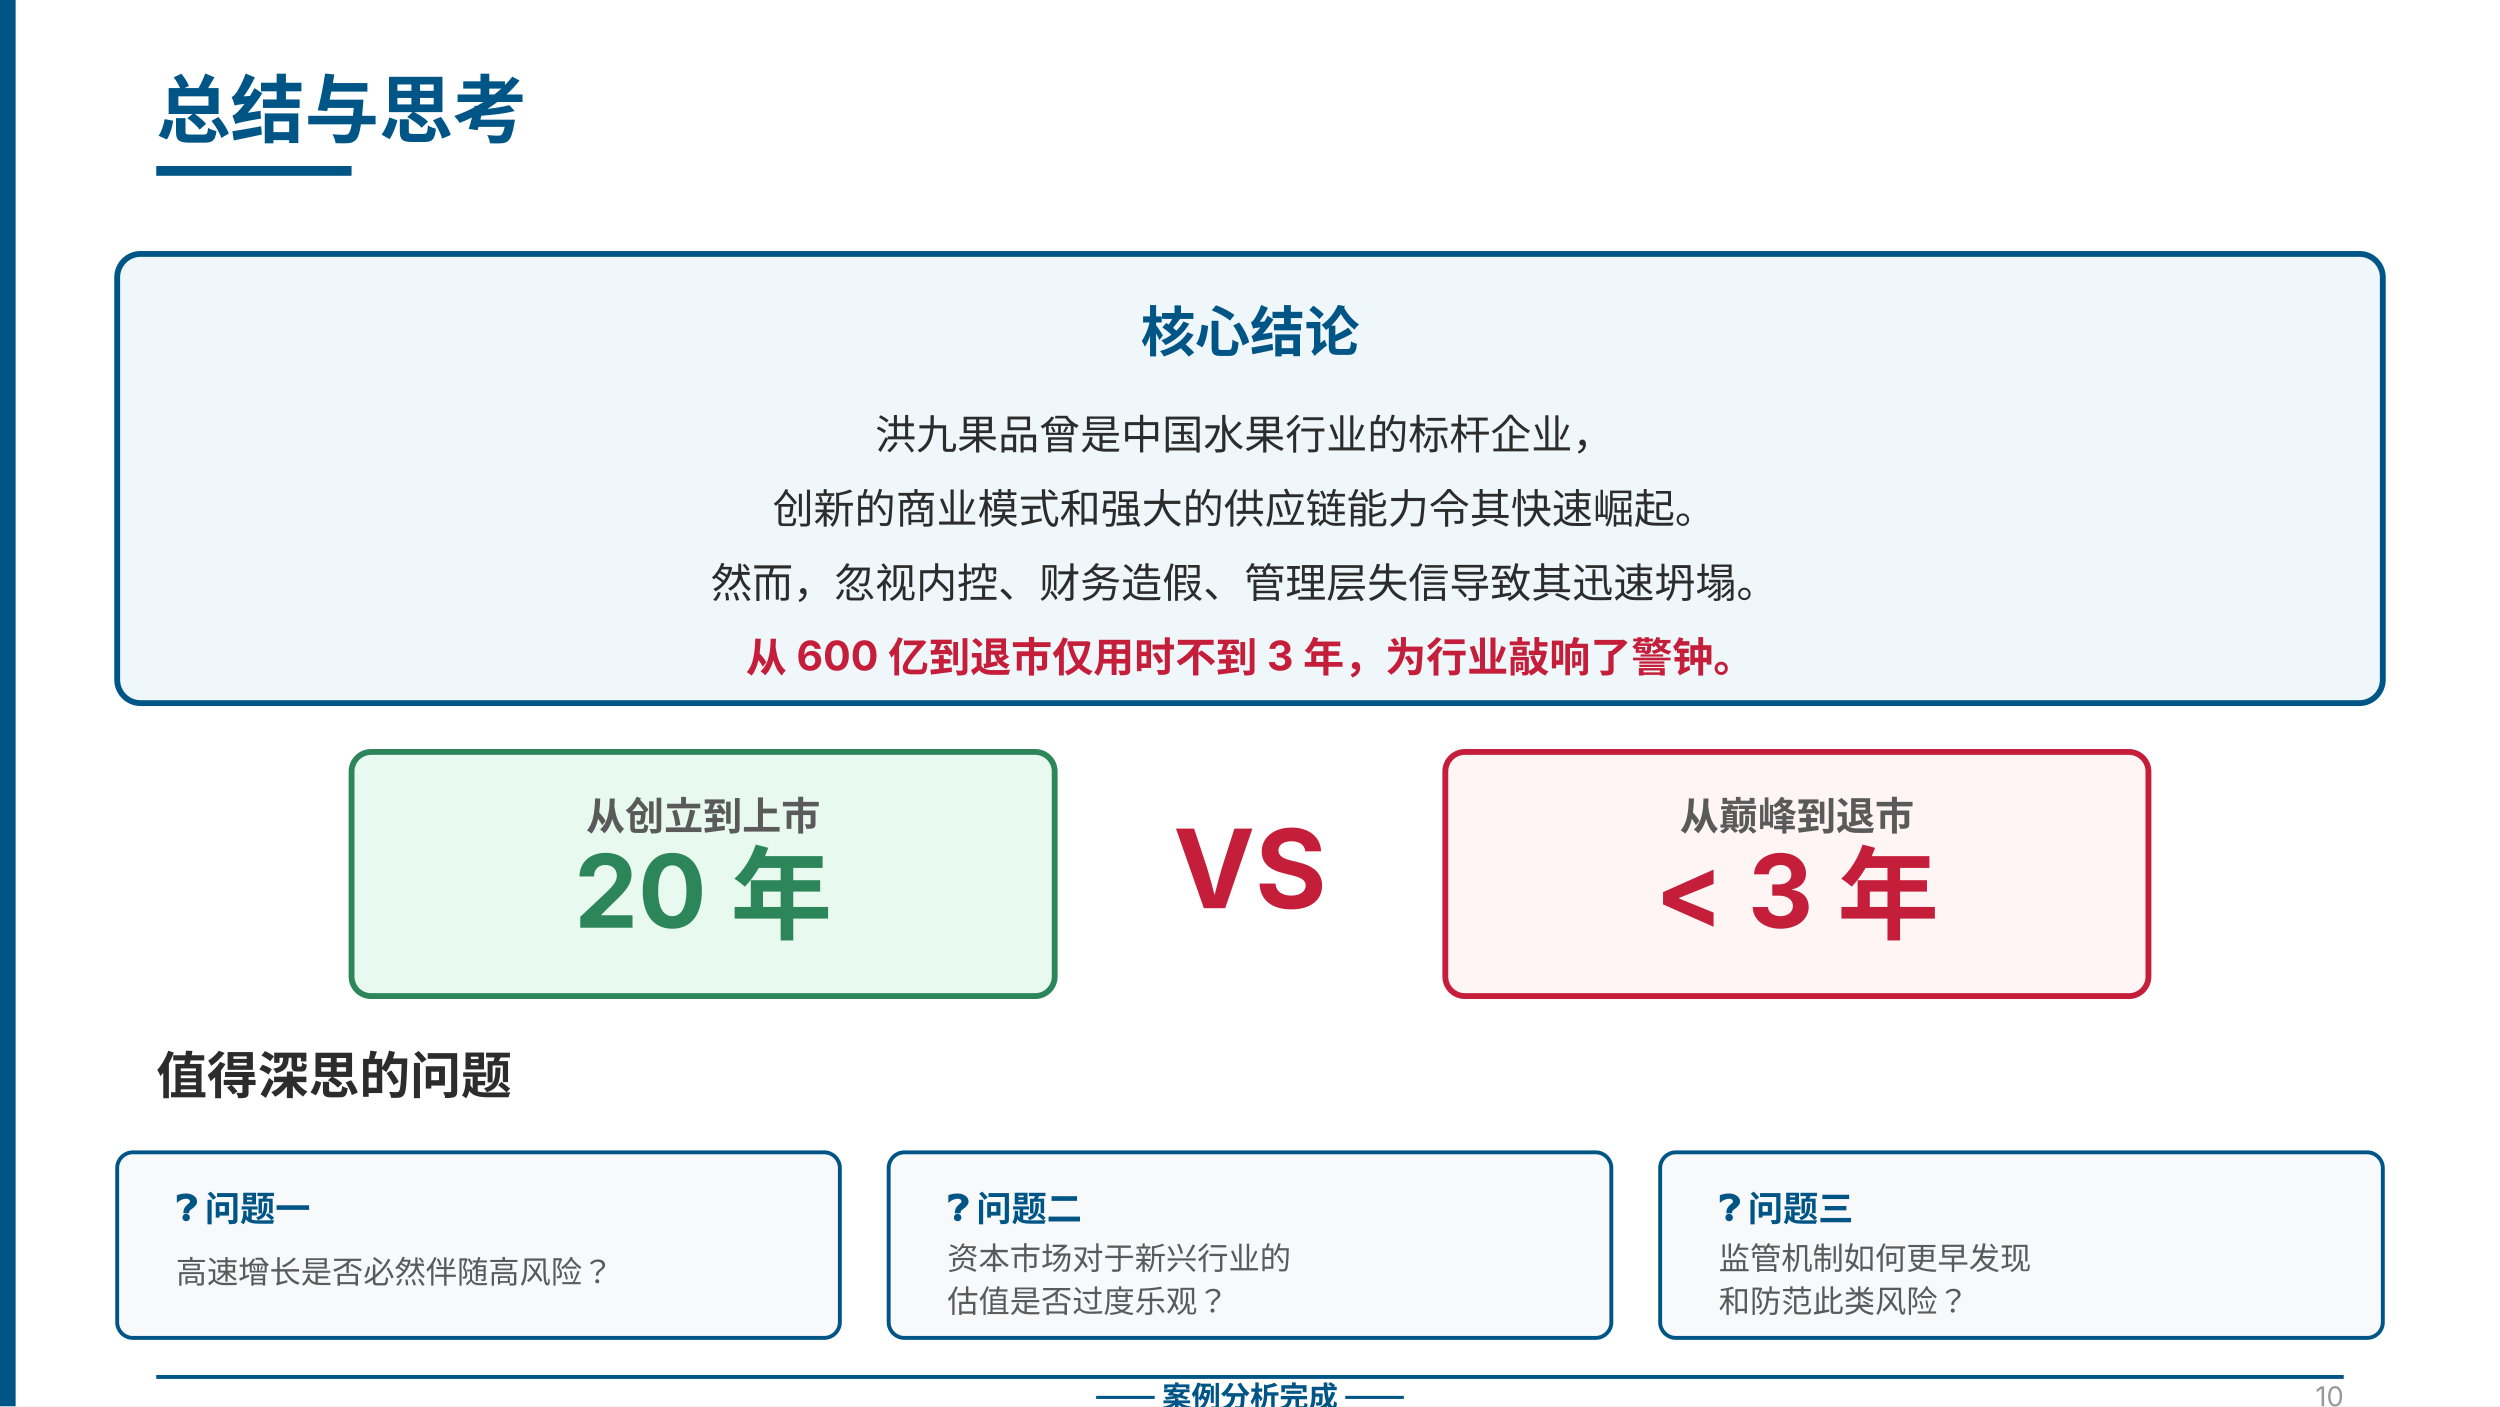
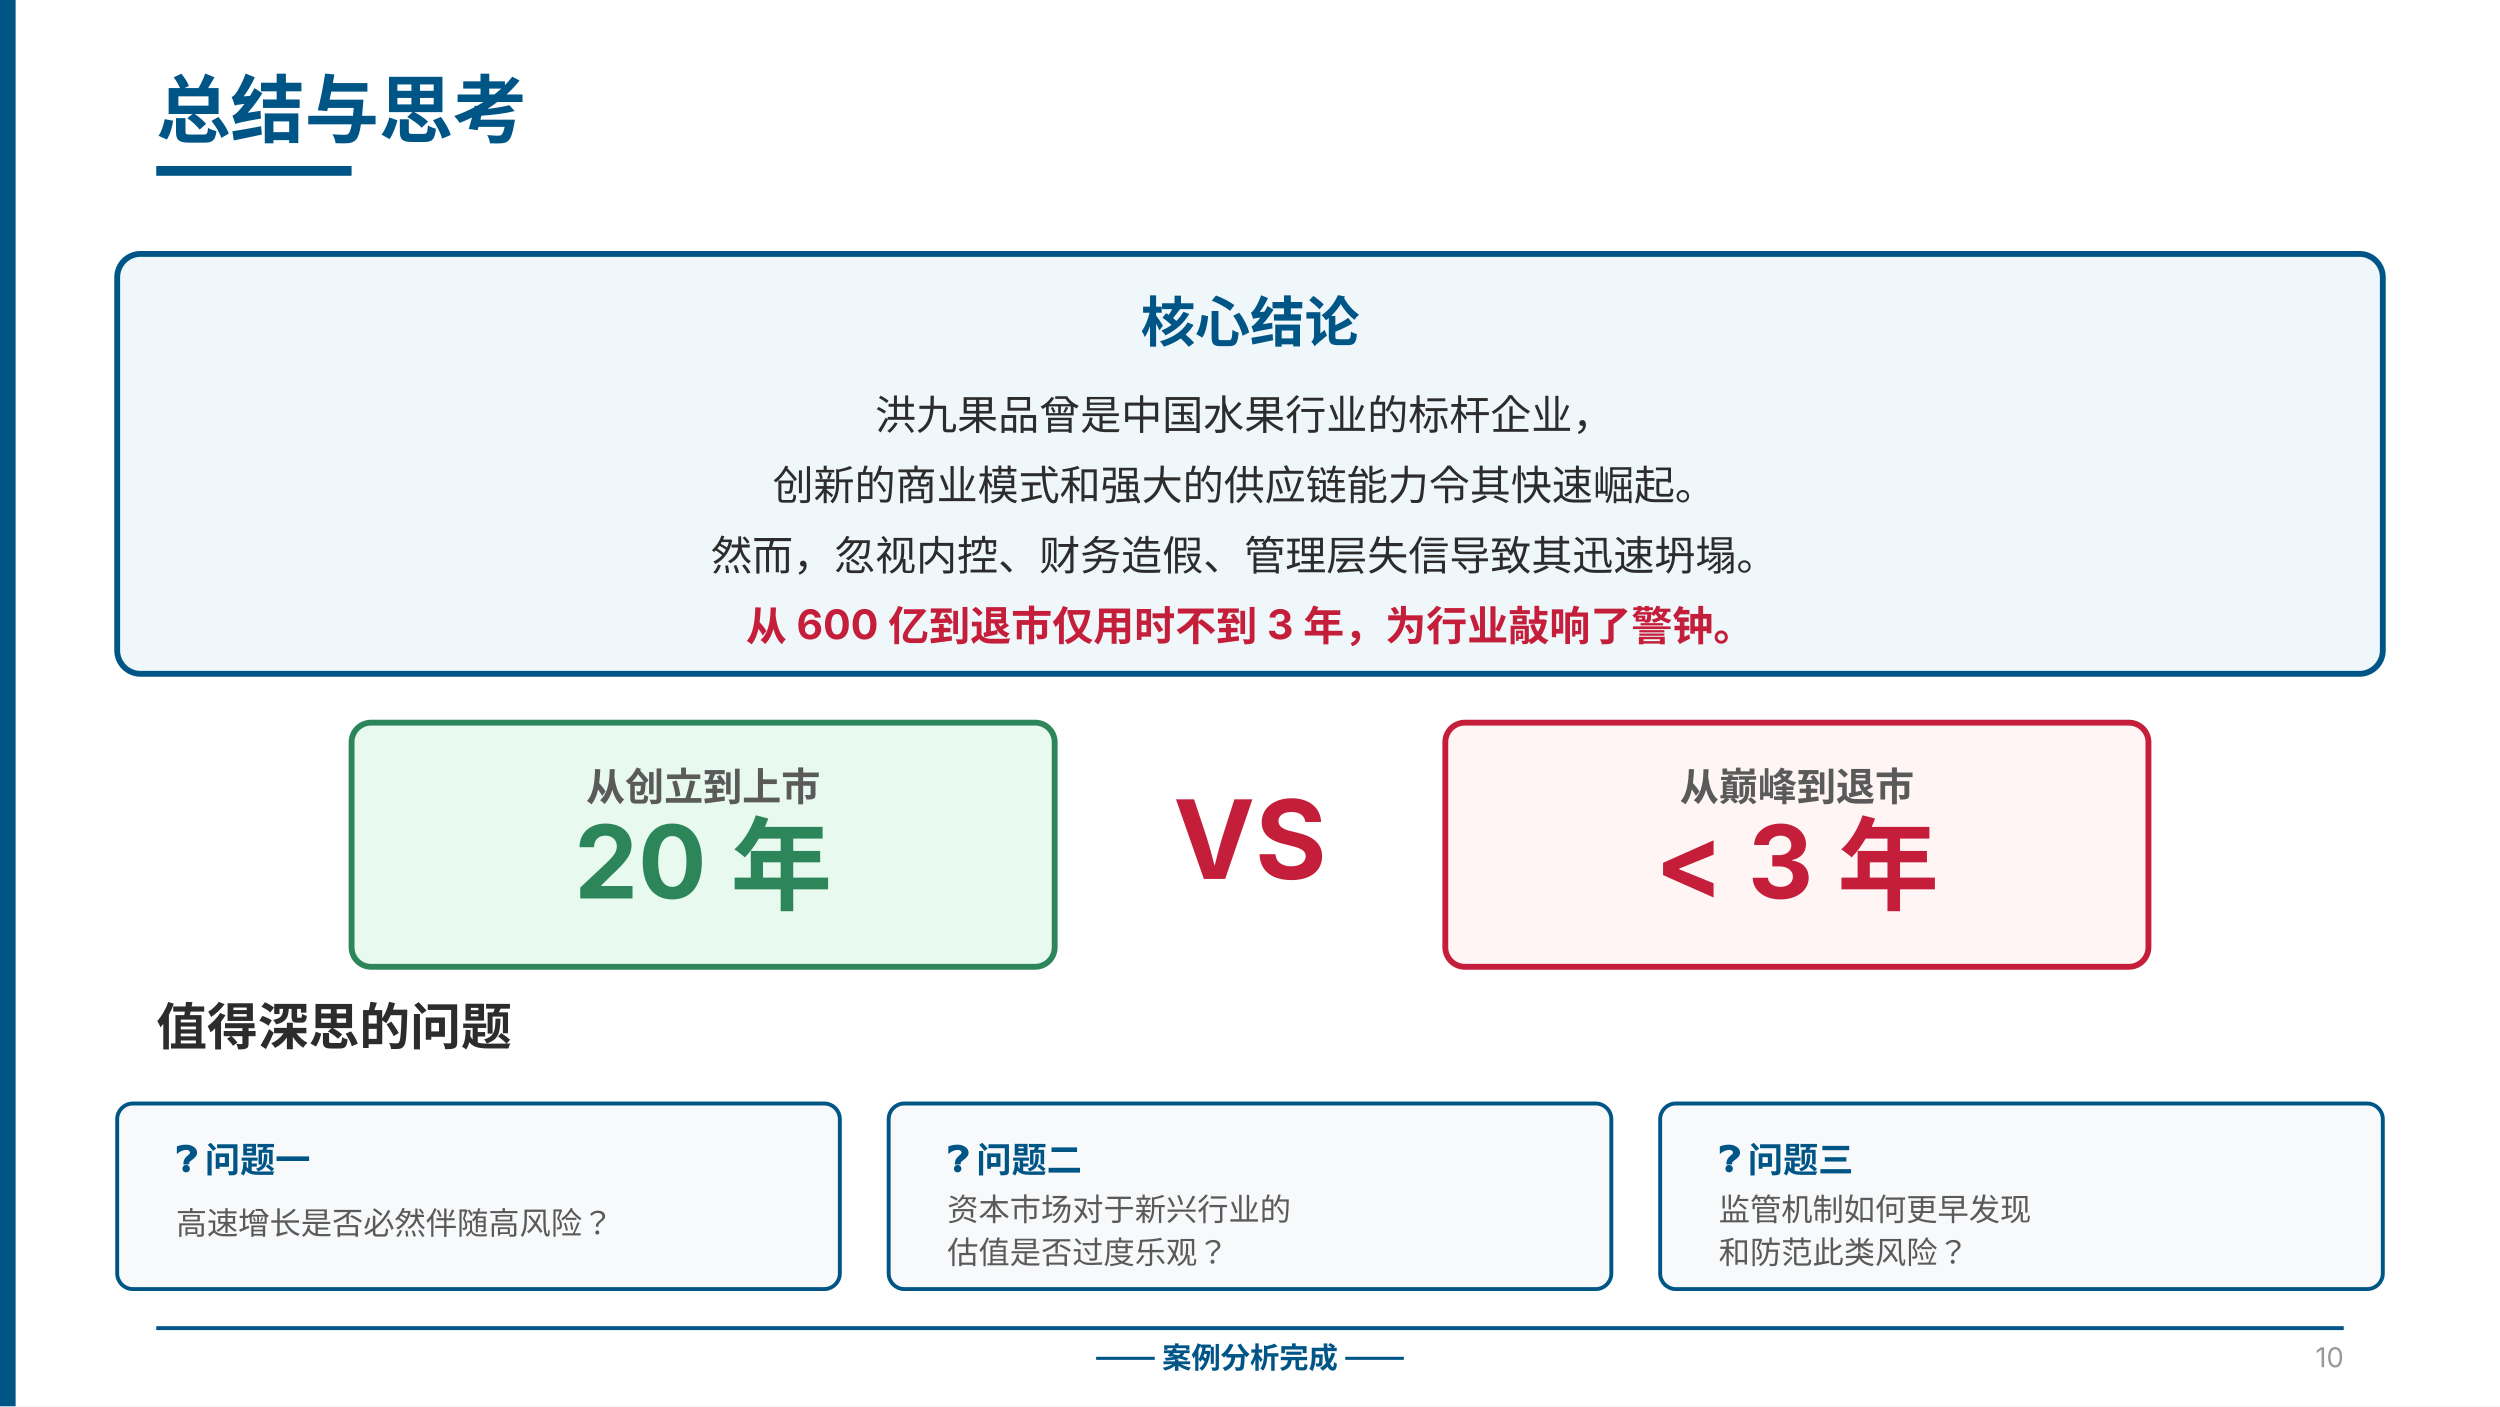
<svg xmlns="http://www.w3.org/2000/svg" viewBox="0 0 1280 720" width="1280" height="720">
  <rect width="1280" height="720" fill="#FFFFFF" />
  <rect x="0" y="0" width="8" height="720" fill="#005587" />
  <text x="80" y="70" font-family="-apple-system, BlinkMacSystemFont, 'Segoe UI', 'PingFang SC', 'Hiragino Sans GB', 'Microsoft YaHei', sans-serif" font-size="38" font-weight="700" fill="#005587">
    <tspan x="80" dy="0">总结与思考</tspan>
  </text>
  <rect x="80" y="85" width="100" height="5" fill="#005587" />
-   <rect x="60" y="130" width="1160" height="230" fill="#F0F7FA" stroke="#005587" stroke-width="3" rx="12" />
-   <text x="640" y="180" font-family="-apple-system, BlinkMacSystemFont, 'Segoe UI', 'PingFang SC', 'Hiragino Sans GB', 'Microsoft YaHei', sans-serif" font-size="28" font-weight="700" fill="#005587" text-anchor="middle">
+   <rect x="60" y="130" width="1160" height="215" fill="#F0F7FA" stroke="#005587" stroke-width="3" rx="12" />
+   <text x="640" y="175" font-family="-apple-system, BlinkMacSystemFont, 'Segoe UI', 'PingFang SC', 'Hiragino Sans GB', 'Microsoft YaHei', sans-serif" font-size="28" font-weight="700" fill="#005587" text-anchor="middle">
    <tspan x="640" dy="0">核心结论</tspan>
  </text>
-   <text x="640" y="230" font-family="-apple-system, BlinkMacSystemFont, 'Segoe UI', 'PingFang SC', 'Hiragino Sans GB', 'Microsoft YaHei', sans-serif" font-size="21" font-weight="400" fill="#2C2C2C" text-anchor="middle" style="line-height: 1.7">
+   <text x="640" y="220" font-family="-apple-system, BlinkMacSystemFont, 'Segoe UI', 'PingFang SC', 'Hiragino Sans GB', 'Microsoft YaHei', sans-serif" font-size="21" font-weight="400" fill="#2C2C2C" text-anchor="middle" style="line-height: 1.7">
    <tspan x="640" dy="0">洪九果品曾是中国水果行业的标杆企业，</tspan>
-     <tspan x="640" dy="38">创新的商业模式和强大的供应链能力令其快速崛起。</tspan>
-     <tspan x="640" dy="38">然而，忽视内控、财务造假、管理层失信导致其迅速坍塌。</tspan>
-     <tspan x="640" dy="38" font-weight="700" fill="#C41E3A">从 600 亿到退市仅用时不到 3 年，为行业敲响了警钟。</tspan>
+     <tspan x="640" dy="36">创新的商业模式和强大的供应链能力令其快速崛起。</tspan>
+     <tspan x="640" dy="36">然而，忽视内控、财务造假、管理层失信导致其迅速坍塌。</tspan>
+     <tspan x="640" dy="36" font-weight="700" fill="#C41E3A">从 600 亿到退市仅用时不到 3 年，为行业敲响了警钟。</tspan>
  </text>
-   <rect x="180" y="385" width="360" height="125" fill="#E8F9F0" stroke="#2D8659" stroke-width="3" rx="10" />
-   <text x="360" y="425" font-family="-apple-system, BlinkMacSystemFont, 'Segoe UI', 'PingFang SC', 'Hiragino Sans GB', 'Microsoft YaHei', sans-serif" font-size="20" font-weight="600" fill="#5A5A5A" text-anchor="middle">
+   <rect x="180" y="370" width="360" height="125" fill="#E8F9F0" stroke="#2D8659" stroke-width="3" rx="10" />
+   <text x="360" y="410" font-family="-apple-system, BlinkMacSystemFont, 'Segoe UI', 'PingFang SC', 'Hiragino Sans GB', 'Microsoft YaHei', sans-serif" font-size="20" font-weight="600" fill="#5A5A5A" text-anchor="middle">
    <tspan x="360" dy="0">从创立到上市</tspan>
  </text>
-   <text x="360" y="475" font-family="-apple-system, BlinkMacSystemFont, 'Segoe UI', 'PingFang SC', 'Hiragino Sans GB', 'Microsoft YaHei', sans-serif" font-size="52" font-weight="700" fill="#2D8659" text-anchor="middle">
+   <text x="360" y="460" font-family="-apple-system, BlinkMacSystemFont, 'Segoe UI', 'PingFang SC', 'Hiragino Sans GB', 'Microsoft YaHei', sans-serif" font-size="52" font-weight="700" fill="#2D8659" text-anchor="middle">
    <tspan x="360" dy="0">20 年</tspan>
  </text>
-   <text x="640" y="465" font-family="-apple-system, BlinkMacSystemFont, 'Segoe UI', 'PingFang SC', 'Hiragino Sans GB', 'Microsoft YaHei', sans-serif" font-size="56" font-weight="700" fill="#C41E3A" text-anchor="middle">
+   <text x="640" y="450" font-family="-apple-system, BlinkMacSystemFont, 'Segoe UI', 'PingFang SC', 'Hiragino Sans GB', 'Microsoft YaHei', sans-serif" font-size="56" font-weight="700" fill="#C41E3A" text-anchor="middle">
    <tspan x="640" dy="0">VS</tspan>
  </text>
-   <rect x="740" y="385" width="360" height="125" fill="#FFF5F5" stroke="#C41E3A" stroke-width="3" rx="10" />
-   <text x="920" y="425" font-family="-apple-system, BlinkMacSystemFont, 'Segoe UI', 'PingFang SC', 'Hiragino Sans GB', 'Microsoft YaHei', sans-serif" font-size="20" font-weight="600" fill="#5A5A5A" text-anchor="middle">
+   <rect x="740" y="370" width="360" height="125" fill="#FFF5F5" stroke="#C41E3A" stroke-width="3" rx="10" />
+   <text x="920" y="410" font-family="-apple-system, BlinkMacSystemFont, 'Segoe UI', 'PingFang SC', 'Hiragino Sans GB', 'Microsoft YaHei', sans-serif" font-size="20" font-weight="600" fill="#5A5A5A" text-anchor="middle">
    <tspan x="920" dy="0">从巅峰到退市</tspan>
  </text>
-   <text x="920" y="475" font-family="-apple-system, BlinkMacSystemFont, 'Segoe UI', 'PingFang SC', 'Hiragino Sans GB', 'Microsoft YaHei', sans-serif" font-size="52" font-weight="700" fill="#C41E3A" text-anchor="middle">
+   <text x="920" y="460" font-family="-apple-system, BlinkMacSystemFont, 'Segoe UI', 'PingFang SC', 'Hiragino Sans GB', 'Microsoft YaHei', sans-serif" font-size="52" font-weight="700" fill="#C41E3A" text-anchor="middle">
    <tspan x="920" dy="0">&lt; 3 年</tspan>
  </text>
-   <text x="80" y="560" font-family="-apple-system, BlinkMacSystemFont, 'Segoe UI', 'PingFang SC', 'Hiragino Sans GB', 'Microsoft YaHei', sans-serif" font-size="26" font-weight="700" fill="#2C2C2C">
+   <text x="80" y="535" font-family="-apple-system, BlinkMacSystemFont, 'Segoe UI', 'PingFang SC', 'Hiragino Sans GB', 'Microsoft YaHei', sans-serif" font-size="26" font-weight="700" fill="#2C2C2C">
    <tspan x="80" dy="0">值得深思的问题</tspan>
  </text>
-   <rect x="60" y="590" width="370" height="95" fill="#F8F9FA" stroke="#005587" stroke-width="2" rx="8" />
-   <text x="90" y="625" font-family="-apple-system, BlinkMacSystemFont, 'Segoe UI', 'PingFang SC', 'Hiragino Sans GB', 'Microsoft YaHei', sans-serif" font-size="18" font-weight="700" fill="#005587">
+   <rect x="60" y="565" width="370" height="95" fill="#F8F9FA" stroke="#005587" stroke-width="2" rx="8" />
+   <text x="90" y="600" font-family="-apple-system, BlinkMacSystemFont, 'Segoe UI', 'PingFang SC', 'Hiragino Sans GB', 'Microsoft YaHei', sans-serif" font-size="18" font-weight="700" fill="#005587">
    <tspan x="90" dy="0">❓ 问题一</tspan>
  </text>
-   <text x="90" y="657" font-family="-apple-system, BlinkMacSystemFont, 'Segoe UI', 'PingFang SC', 'Hiragino Sans GB', 'Microsoft YaHei', sans-serif" font-size="16" font-weight="400" fill="#5A5A5A">
+   <text x="90" y="632" font-family="-apple-system, BlinkMacSystemFont, 'Segoe UI', 'PingFang SC', 'Hiragino Sans GB', 'Microsoft YaHei', sans-serif" font-size="16" font-weight="400" fill="#5A5A5A">
    <tspan x="90" dy="0">高速增长是否必然伴随高风险？</tspan>
  </text>
-   <rect x="455" y="590" width="370" height="95" fill="#F8F9FA" stroke="#005587" stroke-width="2" rx="8" />
-   <text x="485" y="625" font-family="-apple-system, BlinkMacSystemFont, 'Segoe UI', 'PingFang SC', 'Hiragino Sans GB', 'Microsoft YaHei', sans-serif" font-size="18" font-weight="700" fill="#005587">
+   <rect x="455" y="565" width="370" height="95" fill="#F8F9FA" stroke="#005587" stroke-width="2" rx="8" />
+   <text x="485" y="600" font-family="-apple-system, BlinkMacSystemFont, 'Segoe UI', 'PingFang SC', 'Hiragino Sans GB', 'Microsoft YaHei', sans-serif" font-size="18" font-weight="700" fill="#005587">
    <tspan x="485" dy="0">❓ 问题二</tspan>
  </text>
-   <text x="485" y="650" font-family="-apple-system, BlinkMacSystemFont, 'Segoe UI', 'PingFang SC', 'Hiragino Sans GB', 'Microsoft YaHei', sans-serif" font-size="16" font-weight="400" fill="#5A5A5A">
+   <text x="485" y="625" font-family="-apple-system, BlinkMacSystemFont, 'Segoe UI', 'PingFang SC', 'Hiragino Sans GB', 'Microsoft YaHei', sans-serif" font-size="16" font-weight="400" fill="#5A5A5A">
    <tspan x="485" dy="0">资本市场对于新兴行业的</tspan>
    <tspan x="485" dy="22">估值是否过度乐观？</tspan>
  </text>
-   <rect x="850" y="590" width="370" height="95" fill="#F8F9FA" stroke="#005587" stroke-width="2" rx="8" />
-   <text x="880" y="625" font-family="-apple-system, BlinkMacSystemFont, 'Segoe UI', 'PingFang SC', 'Hiragino Sans GB', 'Microsoft YaHei', sans-serif" font-size="18" font-weight="700" fill="#005587">
+   <rect x="850" y="565" width="370" height="95" fill="#F8F9FA" stroke="#005587" stroke-width="2" rx="8" />
+   <text x="880" y="600" font-family="-apple-system, BlinkMacSystemFont, 'Segoe UI', 'PingFang SC', 'Hiragino Sans GB', 'Microsoft YaHei', sans-serif" font-size="18" font-weight="700" fill="#005587">
    <tspan x="880" dy="0">❓ 问题三</tspan>
  </text>
-   <text x="880" y="650" font-family="-apple-system, BlinkMacSystemFont, 'Segoe UI', 'PingFang SC', 'Hiragino Sans GB', 'Microsoft YaHei', sans-serif" font-size="16" font-weight="400" fill="#5A5A5A">
+   <text x="880" y="625" font-family="-apple-system, BlinkMacSystemFont, 'Segoe UI', 'PingFang SC', 'Hiragino Sans GB', 'Microsoft YaHei', sans-serif" font-size="16" font-weight="400" fill="#5A5A5A">
    <tspan x="880" dy="0">监管机制如何更早发现</tspan>
    <tspan x="880" dy="22">和防范此类风险？</tspan>
  </text>
-   <line x1="80" y1="705" x2="1200" y2="705" stroke="#005587" stroke-width="2" />
-   <text x="640" y="720" font-family="-apple-system, BlinkMacSystemFont, 'Segoe UI', 'PingFang SC', 'Hiragino Sans GB', 'Microsoft YaHei', sans-serif" font-size="15" font-weight="600" fill="#005587" text-anchor="middle">
+   <line x1="80" y1="680" x2="1200" y2="680" stroke="#005587" stroke-width="2" />
+   <text x="640" y="700" font-family="-apple-system, BlinkMacSystemFont, 'Segoe UI', 'PingFang SC', 'Hiragino Sans GB', 'Microsoft YaHei', sans-serif" font-size="15" font-weight="600" fill="#005587" text-anchor="middle">
    <tspan x="640" dy="0">—— 案例分析完成 ——</tspan>
  </text>
-   <text x="1200" y="720" font-family="-apple-system, BlinkMacSystemFont, 'Segoe UI', 'PingFang SC', 'Hiragino Sans GB', 'Microsoft YaHei', sans-serif" font-size="14" font-weight="400" fill="#999999" text-anchor="end">
+   <text x="1200" y="700" font-family="-apple-system, BlinkMacSystemFont, 'Segoe UI', 'PingFang SC', 'Hiragino Sans GB', 'Microsoft YaHei', sans-serif" font-size="14" font-weight="400" fill="#999999" text-anchor="end">
    <tspan x="1200" dy="0">10</tspan>
  </text>
</svg>
